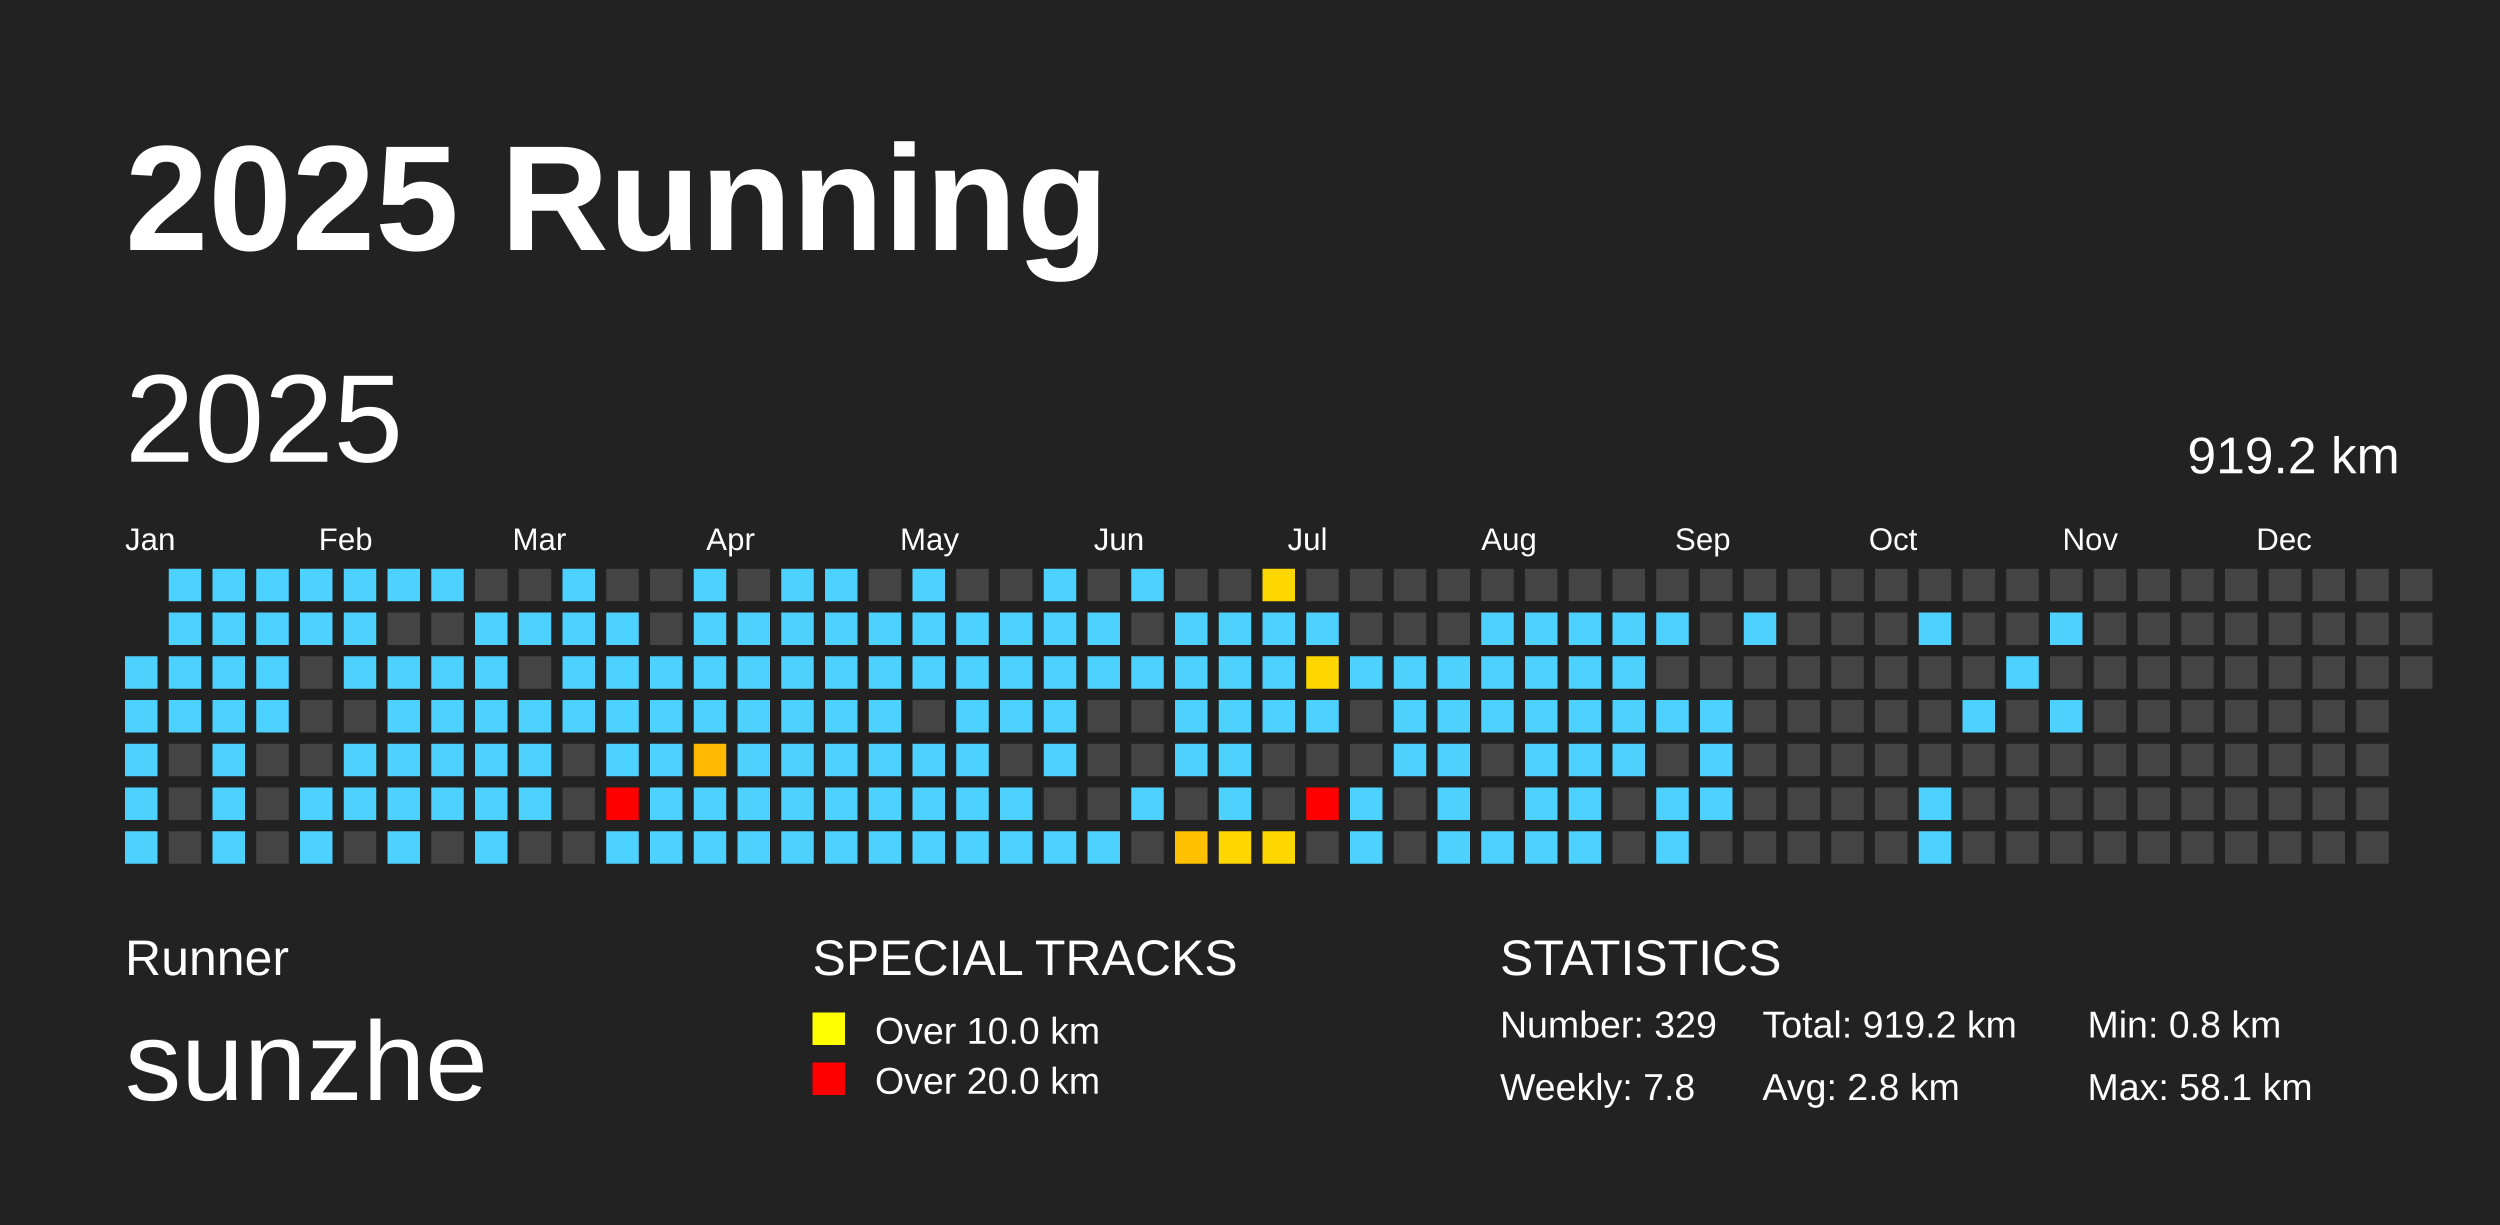
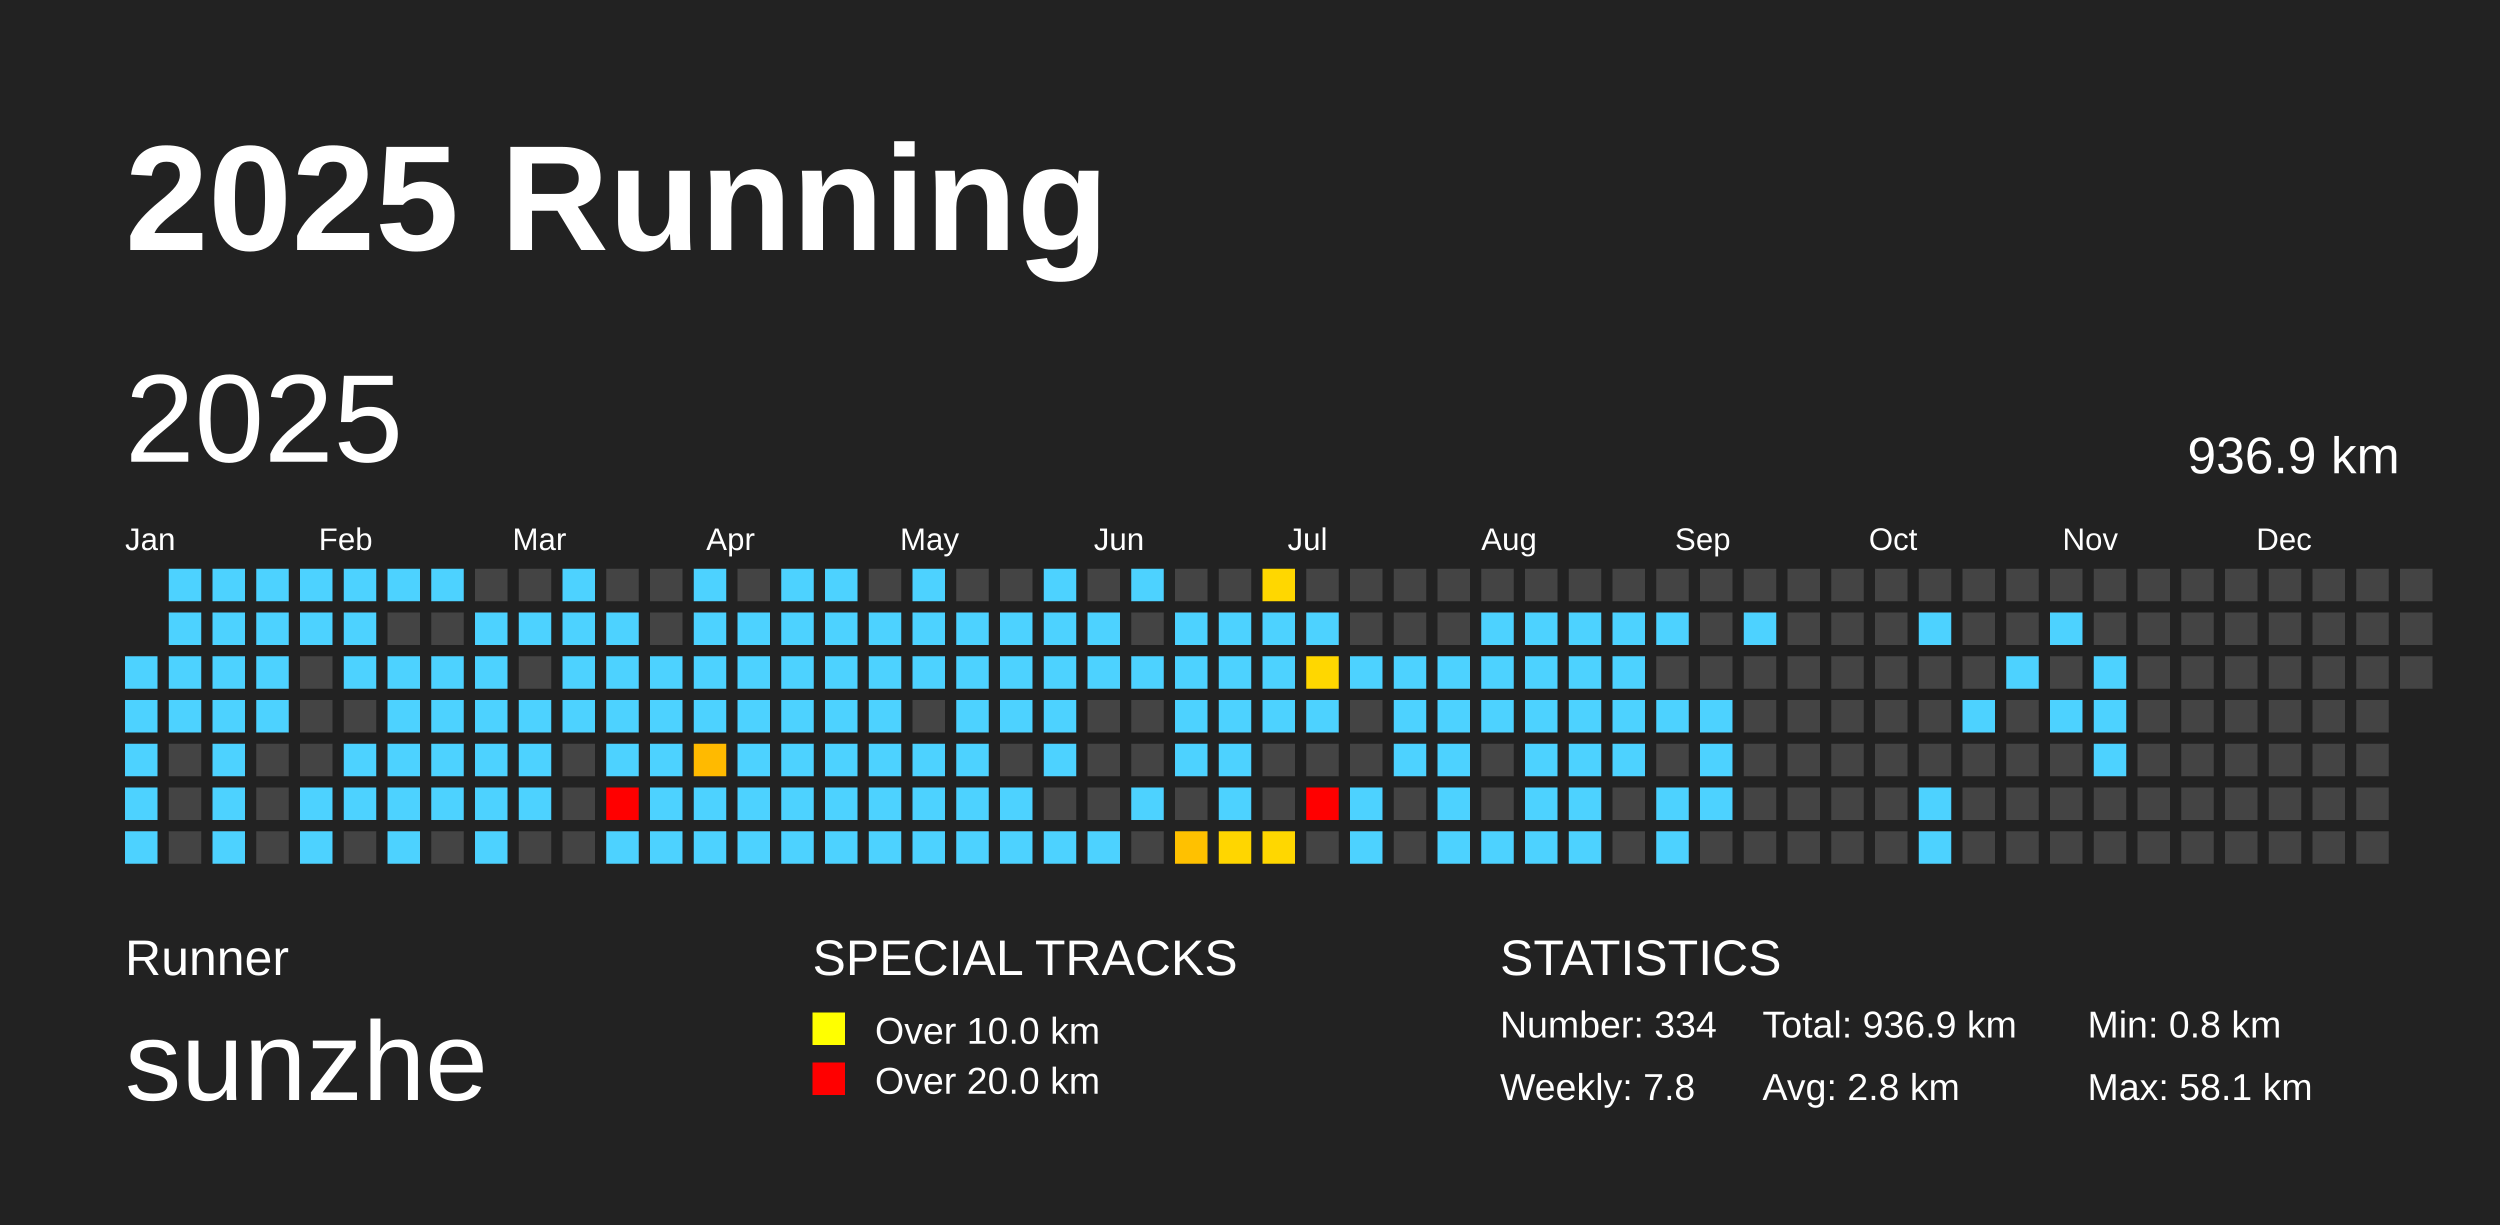
<svg xmlns="http://www.w3.org/2000/svg" baseProfile="full" height="98mm" version="1.1" viewBox="0,0,200,98" width="200mm">
  <defs />
  <rect fill="#222222" height="98" width="200" x="0" y="0" />
  <text fill="#FFFFFF" style="font-size:12px; font-family:Arial; font-weight:bold;" x="10" y="20">2025 Running</text>
  <text fill="#FFFFFF" style="font-size:4px; font-family:Arial" x="10" y="78">Runner</text>
  <text fill="#FFFFFF" style="font-size:9px; font-family:Arial" x="10" y="88">sunzhe</text>
  <text fill="#FFFFFF" style="font-size:4px; font-family:Arial" x="65" y="78">SPECIAL TRACKS</text>
  <rect fill="yellow" height="2.6" width="2.6" x="65" y="81" />
  <text fill="#FFFFFF" style="font-size:3px; font-family:Arial" x="70" y="83.5">Over 10.0 km</text>
  <rect fill="red" height="2.6" width="2.6" x="65" y="85" />
  <text fill="#FFFFFF" style="font-size:3px; font-family:Arial" x="70" y="87.5">Over 20.0 km</text>
  <text fill="#FFFFFF" style="font-size:4px; font-family:Arial" x="120" y="78">STATISTICS</text>
-   <text fill="#FFFFFF" style="font-size:3px; font-family:Arial" x="120" y="83">Number: 329</text>
+   <text fill="#FFFFFF" style="font-size:3px; font-family:Arial" x="120" y="83">Number: 334</text>
  <text fill="#FFFFFF" style="font-size:3px; font-family:Arial" x="120" y="88">Weekly: 7.8</text>
-   <text fill="#FFFFFF" style="font-size:3px; font-family:Arial" x="141" y="83">Total: 919.2 km</text>
+   <text fill="#FFFFFF" style="font-size:3px; font-family:Arial" x="141" y="83">Total: 936.9 km</text>
  <text fill="#FFFFFF" style="font-size:3px; font-family:Arial" x="141" y="88">Avg: 2.8 km</text>
  <text fill="#FFFFFF" style="font-size:3px; font-family:Arial" x="167" y="83">Min: 0.8 km</text>
  <text fill="#FFFFFF" style="font-size:3px; font-family:Arial" x="167" y="88">Max: 58.1 km</text>
  <text dominant-baseline="hanging" fill="#FFFFFF" style="font-size:10.0px; font-family:Arial;" x="10" y="30">2025</text>
-   <text dominant-baseline="hanging" fill="#FFFFFF" style="font-size:4.125px; font-family:Arial;" x="175" y="35">919.2 km</text>
+   <text dominant-baseline="hanging" fill="#FFFFFF" style="font-size:4.125px; font-family:Arial;" x="175" y="35">936.9 km</text>
  <text fill="#FFFFFF" style="font-size:2.5px; font-family:Arial" x="10.0" y="44">Jan</text>
  <text fill="#FFFFFF" style="font-size:2.5px; font-family:Arial" x="25.5" y="44">Feb</text>
  <text fill="#FFFFFF" style="font-size:2.5px; font-family:Arial" x="41.0" y="44">Mar</text>
  <text fill="#FFFFFF" style="font-size:2.5px; font-family:Arial" x="56.5" y="44">Apr</text>
  <text fill="#FFFFFF" style="font-size:2.5px; font-family:Arial" x="72.0" y="44">May</text>
  <text fill="#FFFFFF" style="font-size:2.5px; font-family:Arial" x="87.5" y="44">Jun</text>
  <text fill="#FFFFFF" style="font-size:2.5px; font-family:Arial" x="103.0" y="44">Jul</text>
  <text fill="#FFFFFF" style="font-size:2.5px; font-family:Arial" x="118.5" y="44">Aug</text>
  <text fill="#FFFFFF" style="font-size:2.5px; font-family:Arial" x="134.0" y="44">Sep</text>
  <text fill="#FFFFFF" style="font-size:2.5px; font-family:Arial" x="149.5" y="44">Oct</text>
  <text fill="#FFFFFF" style="font-size:2.5px; font-family:Arial" x="165.0" y="44">Nov</text>
  <text fill="#FFFFFF" style="font-size:2.5px; font-family:Arial" x="180.5" y="44">Dec</text>
  <rect fill="#4dd2ff" height="2.6" width="2.6" x="10.0" y="52.5" />
  <rect fill="#4dd2ff" height="2.6" width="2.6" x="10.0" y="56.0" />
  <rect fill="#4dd2ff" height="2.6" width="2.6" x="10.0" y="59.5" />
  <rect fill="#4dd2ff" height="2.6" width="2.6" x="10.0" y="63.0" />
  <rect fill="#4dd2ff" height="2.6" width="2.6" x="10.0" y="66.5" />
  <rect fill="#4dd2ff" height="2.6" width="2.6" x="13.5" y="45.5" />
  <rect fill="#4dd2ff" height="2.6" width="2.6" x="13.5" y="49.0" />
  <rect fill="#4dd2ff" height="2.6" width="2.6" x="13.5" y="52.5" />
  <rect fill="#4dd2ff" height="2.6" width="2.6" x="13.5" y="56.0" />
  <rect fill="#444444" height="2.6" width="2.6" x="13.5" y="59.5" />
  <rect fill="#444444" height="2.6" width="2.6" x="13.5" y="63.0" />
  <rect fill="#444444" height="2.6" width="2.6" x="13.5" y="66.5" />
  <rect fill="#4dd2ff" height="2.6" width="2.6" x="17.0" y="45.5" />
  <rect fill="#4dd2ff" height="2.6" width="2.6" x="17.0" y="49.0" />
  <rect fill="#4dd2ff" height="2.6" width="2.6" x="17.0" y="52.5" />
  <rect fill="#4dd2ff" height="2.6" width="2.6" x="17.0" y="56.0" />
  <rect fill="#4dd2ff" height="2.6" width="2.6" x="17.0" y="59.5" />
  <rect fill="#4dd2ff" height="2.6" width="2.6" x="17.0" y="63.0" />
  <rect fill="#4dd2ff" height="2.6" width="2.6" x="17.0" y="66.5" />
  <rect fill="#4dd2ff" height="2.6" width="2.6" x="20.5" y="45.5" />
  <rect fill="#4dd2ff" height="2.6" width="2.6" x="20.5" y="49.0" />
  <rect fill="#4dd2ff" height="2.6" width="2.6" x="20.5" y="52.5" />
  <rect fill="#4dd2ff" height="2.6" width="2.6" x="20.5" y="56.0" />
  <rect fill="#444444" height="2.6" width="2.6" x="20.5" y="59.5" />
  <rect fill="#444444" height="2.6" width="2.6" x="20.5" y="63.0" />
  <rect fill="#444444" height="2.6" width="2.6" x="20.5" y="66.5" />
  <rect fill="#4dd2ff" height="2.6" width="2.6" x="24.0" y="45.5" />
  <rect fill="#4dd2ff" height="2.6" width="2.6" x="24.0" y="49.0" />
  <rect fill="#444444" height="2.6" width="2.6" x="24.0" y="52.5" />
  <rect fill="#444444" height="2.6" width="2.6" x="24.0" y="56.0" />
  <rect fill="#444444" height="2.6" width="2.6" x="24.0" y="59.5" />
  <rect fill="#4dd2ff" height="2.6" width="2.6" x="24.0" y="63.0" />
  <rect fill="#4dd2ff" height="2.6" width="2.6" x="24.0" y="66.5" />
  <rect fill="#4dd2ff" height="2.6" width="2.6" x="27.5" y="45.5" />
  <rect fill="#4dd2ff" height="2.6" width="2.6" x="27.5" y="49.0" />
  <rect fill="#4dd2ff" height="2.6" width="2.6" x="27.5" y="52.5" />
  <rect fill="#444444" height="2.6" width="2.6" x="27.5" y="56.0" />
  <rect fill="#4dd2ff" height="2.6" width="2.6" x="27.5" y="59.5" />
  <rect fill="#4dd2ff" height="2.6" width="2.6" x="27.5" y="63.0" />
  <rect fill="#444444" height="2.6" width="2.6" x="27.5" y="66.5" />
  <rect fill="#4dd2ff" height="2.6" width="2.6" x="31.0" y="45.5" />
  <rect fill="#444444" height="2.6" width="2.6" x="31.0" y="49.0" />
  <rect fill="#4dd2ff" height="2.6" width="2.6" x="31.0" y="52.5" />
  <rect fill="#4dd2ff" height="2.6" width="2.6" x="31.0" y="56.0" />
  <rect fill="#4dd2ff" height="2.6" width="2.6" x="31.0" y="59.5" />
  <rect fill="#4dd2ff" height="2.6" width="2.6" x="31.0" y="63.0" />
  <rect fill="#4dd2ff" height="2.6" width="2.6" x="31.0" y="66.5" />
  <rect fill="#4dd2ff" height="2.6" width="2.6" x="34.5" y="45.5" />
  <rect fill="#444444" height="2.6" width="2.6" x="34.5" y="49.0" />
  <rect fill="#4dd2ff" height="2.6" width="2.6" x="34.5" y="52.5" />
  <rect fill="#4dd2ff" height="2.6" width="2.6" x="34.5" y="56.0" />
  <rect fill="#4dd2ff" height="2.6" width="2.6" x="34.5" y="59.5" />
  <rect fill="#4dd2ff" height="2.6" width="2.6" x="34.5" y="63.0" />
  <rect fill="#444444" height="2.6" width="2.6" x="34.5" y="66.5" />
  <rect fill="#444444" height="2.6" width="2.6" x="38.0" y="45.5" />
  <rect fill="#4dd2ff" height="2.6" width="2.6" x="38.0" y="49.0" />
  <rect fill="#4dd2ff" height="2.6" width="2.6" x="38.0" y="52.5" />
  <rect fill="#4dd2ff" height="2.6" width="2.6" x="38.0" y="56.0" />
  <rect fill="#4dd2ff" height="2.6" width="2.6" x="38.0" y="59.5" />
  <rect fill="#4dd2ff" height="2.6" width="2.6" x="38.0" y="63.0" />
  <rect fill="#4dd2ff" height="2.6" width="2.6" x="38.0" y="66.5" />
  <rect fill="#444444" height="2.6" width="2.6" x="41.5" y="45.5" />
  <rect fill="#4dd2ff" height="2.6" width="2.6" x="41.5" y="49.0" />
  <rect fill="#444444" height="2.6" width="2.6" x="41.5" y="52.5" />
  <rect fill="#4dd2ff" height="2.6" width="2.6" x="41.5" y="56.0" />
  <rect fill="#4dd2ff" height="2.6" width="2.6" x="41.5" y="59.5" />
  <rect fill="#4dd2ff" height="2.6" width="2.6" x="41.5" y="63.0" />
  <rect fill="#444444" height="2.6" width="2.6" x="41.5" y="66.5" />
  <rect fill="#4dd2ff" height="2.6" width="2.6" x="45.0" y="45.5" />
  <rect fill="#4dd2ff" height="2.6" width="2.6" x="45.0" y="49.0" />
  <rect fill="#4dd2ff" height="2.6" width="2.6" x="45.0" y="52.5" />
  <rect fill="#4dd2ff" height="2.6" width="2.6" x="45.0" y="56.0" />
  <rect fill="#444444" height="2.6" width="2.6" x="45.0" y="59.5" />
  <rect fill="#444444" height="2.6" width="2.6" x="45.0" y="63.0" />
  <rect fill="#444444" height="2.6" width="2.6" x="45.0" y="66.5" />
  <rect fill="#444444" height="2.6" width="2.6" x="48.5" y="45.5" />
  <rect fill="#4dd2ff" height="2.6" width="2.6" x="48.5" y="49.0" />
  <rect fill="#4dd2ff" height="2.6" width="2.6" x="48.5" y="52.5" />
  <rect fill="#4dd2ff" height="2.6" width="2.6" x="48.5" y="56.0" />
  <rect fill="#4dd2ff" height="2.6" width="2.6" x="48.5" y="59.5" />
  <rect fill="red" height="2.6" width="2.6" x="48.5" y="63.0" />
  <rect fill="#4dd2ff" height="2.6" width="2.6" x="48.5" y="66.5" />
  <rect fill="#444444" height="2.6" width="2.6" x="52.0" y="45.5" />
  <rect fill="#444444" height="2.6" width="2.6" x="52.0" y="49.0" />
  <rect fill="#4dd2ff" height="2.6" width="2.6" x="52.0" y="52.5" />
  <rect fill="#4dd2ff" height="2.6" width="2.6" x="52.0" y="56.0" />
  <rect fill="#4dd2ff" height="2.6" width="2.6" x="52.0" y="59.5" />
  <rect fill="#4dd2ff" height="2.6" width="2.6" x="52.0" y="63.0" />
  <rect fill="#4dd2ff" height="2.6" width="2.6" x="52.0" y="66.5" />
  <rect fill="#4dd2ff" height="2.6" width="2.6" x="55.5" y="45.5" />
  <rect fill="#4dd2ff" height="2.6" width="2.6" x="55.5" y="49.0" />
  <rect fill="#4dd2ff" height="2.6" width="2.6" x="55.5" y="52.5" />
  <rect fill="#4dd2ff" height="2.6" width="2.6" x="55.5" y="56.0" />
  <rect fill="#ffba00" height="2.6" width="2.6" x="55.5" y="59.5" />
  <rect fill="#4dd2ff" height="2.6" width="2.6" x="55.5" y="63.0" />
  <rect fill="#4dd2ff" height="2.6" width="2.6" x="55.5" y="66.5" />
  <rect fill="#444444" height="2.6" width="2.6" x="59.0" y="45.5" />
  <rect fill="#4dd2ff" height="2.6" width="2.6" x="59.0" y="49.0" />
  <rect fill="#4dd2ff" height="2.6" width="2.6" x="59.0" y="52.5" />
  <rect fill="#4dd2ff" height="2.6" width="2.6" x="59.0" y="56.0" />
  <rect fill="#4dd2ff" height="2.6" width="2.6" x="59.0" y="59.5" />
  <rect fill="#4dd2ff" height="2.6" width="2.6" x="59.0" y="63.0" />
  <rect fill="#4dd2ff" height="2.6" width="2.6" x="59.0" y="66.5" />
  <rect fill="#4dd2ff" height="2.6" width="2.6" x="62.5" y="45.5" />
  <rect fill="#4dd2ff" height="2.6" width="2.6" x="62.5" y="49.0" />
  <rect fill="#4dd2ff" height="2.6" width="2.6" x="62.5" y="52.5" />
  <rect fill="#4dd2ff" height="2.6" width="2.6" x="62.5" y="56.0" />
  <rect fill="#4dd2ff" height="2.6" width="2.6" x="62.5" y="59.5" />
  <rect fill="#4dd2ff" height="2.6" width="2.6" x="62.5" y="63.0" />
  <rect fill="#4dd2ff" height="2.6" width="2.6" x="62.5" y="66.5" />
  <rect fill="#4dd2ff" height="2.6" width="2.6" x="66.0" y="45.5" />
  <rect fill="#4dd2ff" height="2.6" width="2.6" x="66.0" y="49.0" />
  <rect fill="#4dd2ff" height="2.6" width="2.6" x="66.0" y="52.5" />
  <rect fill="#4dd2ff" height="2.6" width="2.6" x="66.0" y="56.0" />
  <rect fill="#4dd2ff" height="2.6" width="2.6" x="66.0" y="59.5" />
  <rect fill="#4dd2ff" height="2.6" width="2.6" x="66.0" y="63.0" />
  <rect fill="#4dd2ff" height="2.6" width="2.6" x="66.0" y="66.5" />
  <rect fill="#444444" height="2.6" width="2.6" x="69.5" y="45.5" />
  <rect fill="#4dd2ff" height="2.6" width="2.6" x="69.5" y="49.0" />
  <rect fill="#4dd2ff" height="2.6" width="2.6" x="69.5" y="52.5" />
  <rect fill="#4dd2ff" height="2.6" width="2.6" x="69.5" y="56.0" />
  <rect fill="#4dd2ff" height="2.6" width="2.6" x="69.5" y="59.5" />
  <rect fill="#4dd2ff" height="2.6" width="2.6" x="69.5" y="63.0" />
  <rect fill="#4dd2ff" height="2.6" width="2.6" x="69.5" y="66.5" />
  <rect fill="#4dd2ff" height="2.6" width="2.6" x="73.0" y="45.5" />
  <rect fill="#4dd2ff" height="2.6" width="2.6" x="73.0" y="49.0" />
  <rect fill="#4dd2ff" height="2.6" width="2.6" x="73.0" y="52.5" />
  <rect fill="#444444" height="2.6" width="2.6" x="73.0" y="56.0" />
  <rect fill="#4dd2ff" height="2.6" width="2.6" x="73.0" y="59.5" />
  <rect fill="#4dd2ff" height="2.6" width="2.6" x="73.0" y="63.0" />
  <rect fill="#4dd2ff" height="2.6" width="2.6" x="73.0" y="66.5" />
  <rect fill="#444444" height="2.6" width="2.6" x="76.5" y="45.5" />
  <rect fill="#4dd2ff" height="2.6" width="2.6" x="76.5" y="49.0" />
  <rect fill="#4dd2ff" height="2.6" width="2.6" x="76.5" y="52.5" />
  <rect fill="#4dd2ff" height="2.6" width="2.6" x="76.5" y="56.0" />
  <rect fill="#4dd2ff" height="2.6" width="2.6" x="76.5" y="59.5" />
  <rect fill="#4dd2ff" height="2.6" width="2.6" x="76.5" y="63.0" />
  <rect fill="#4dd2ff" height="2.6" width="2.6" x="76.5" y="66.5" />
  <rect fill="#444444" height="2.6" width="2.6" x="80.0" y="45.5" />
  <rect fill="#4dd2ff" height="2.6" width="2.6" x="80.0" y="49.0" />
  <rect fill="#4dd2ff" height="2.6" width="2.6" x="80.0" y="52.5" />
  <rect fill="#4dd2ff" height="2.6" width="2.6" x="80.0" y="56.0" />
  <rect fill="#444444" height="2.6" width="2.6" x="80.0" y="59.5" />
  <rect fill="#4dd2ff" height="2.6" width="2.6" x="80.0" y="63.0" />
  <rect fill="#4dd2ff" height="2.6" width="2.6" x="80.0" y="66.5" />
  <rect fill="#4dd2ff" height="2.6" width="2.6" x="83.5" y="45.5" />
  <rect fill="#4dd2ff" height="2.6" width="2.6" x="83.5" y="49.0" />
  <rect fill="#4dd2ff" height="2.6" width="2.6" x="83.5" y="52.5" />
  <rect fill="#4dd2ff" height="2.6" width="2.6" x="83.5" y="56.0" />
  <rect fill="#4dd2ff" height="2.6" width="2.6" x="83.5" y="59.5" />
  <rect fill="#444444" height="2.6" width="2.6" x="83.5" y="63.0" />
  <rect fill="#4dd2ff" height="2.6" width="2.6" x="83.5" y="66.5" />
  <rect fill="#444444" height="2.6" width="2.6" x="87.0" y="45.5" />
  <rect fill="#4dd2ff" height="2.6" width="2.6" x="87.0" y="49.0" />
  <rect fill="#4dd2ff" height="2.6" width="2.6" x="87.0" y="52.5" />
  <rect fill="#444444" height="2.6" width="2.6" x="87.0" y="56.0" />
  <rect fill="#444444" height="2.6" width="2.6" x="87.0" y="59.5" />
  <rect fill="#444444" height="2.6" width="2.6" x="87.0" y="63.0" />
  <rect fill="#4dd2ff" height="2.6" width="2.6" x="87.0" y="66.5" />
  <rect fill="#4dd2ff" height="2.6" width="2.6" x="90.5" y="45.5" />
  <rect fill="#444444" height="2.6" width="2.6" x="90.5" y="49.0" />
  <rect fill="#4dd2ff" height="2.6" width="2.6" x="90.5" y="52.5" />
  <rect fill="#444444" height="2.6" width="2.6" x="90.5" y="56.0" />
  <rect fill="#444444" height="2.6" width="2.6" x="90.5" y="59.5" />
  <rect fill="#4dd2ff" height="2.6" width="2.6" x="90.5" y="63.0" />
  <rect fill="#444444" height="2.6" width="2.6" x="90.5" y="66.5" />
  <rect fill="#444444" height="2.6" width="2.6" x="94.0" y="45.5" />
  <rect fill="#4dd2ff" height="2.6" width="2.6" x="94.0" y="49.0" />
  <rect fill="#4dd2ff" height="2.6" width="2.6" x="94.0" y="52.5" />
  <rect fill="#4dd2ff" height="2.6" width="2.6" x="94.0" y="56.0" />
  <rect fill="#4dd2ff" height="2.6" width="2.6" x="94.0" y="59.5" />
  <rect fill="#444444" height="2.6" width="2.6" x="94.0" y="63.0" />
  <rect fill="#ffc100" height="2.6" width="2.6" x="94.0" y="66.5" />
  <rect fill="#444444" height="2.6" width="2.6" x="97.5" y="45.5" />
  <rect fill="#4dd2ff" height="2.6" width="2.6" x="97.5" y="49.0" />
  <rect fill="#4dd2ff" height="2.6" width="2.6" x="97.5" y="52.5" />
  <rect fill="#4dd2ff" height="2.6" width="2.6" x="97.5" y="56.0" />
  <rect fill="#4dd2ff" height="2.6" width="2.6" x="97.5" y="59.5" />
  <rect fill="#4dd2ff" height="2.6" width="2.6" x="97.5" y="63.0" />
  <rect fill="#ffd600" height="2.6" width="2.6" x="97.5" y="66.5" />
  <rect fill="#ffd700" height="2.6" width="2.6" x="101.0" y="45.5" />
  <rect fill="#4dd2ff" height="2.6" width="2.6" x="101.0" y="49.0" />
  <rect fill="#4dd2ff" height="2.6" width="2.6" x="101.0" y="52.5" />
  <rect fill="#4dd2ff" height="2.6" width="2.6" x="101.0" y="56.0" />
  <rect fill="#444444" height="2.6" width="2.6" x="101.0" y="59.5" />
  <rect fill="#444444" height="2.6" width="2.6" x="101.0" y="63.0" />
  <rect fill="#ffd700" height="2.6" width="2.6" x="101.0" y="66.5" />
  <rect fill="#444444" height="2.6" width="2.6" x="104.5" y="45.5" />
  <rect fill="#4dd2ff" height="2.6" width="2.6" x="104.5" y="49.0" />
  <rect fill="#ffd700" height="2.6" width="2.6" x="104.5" y="52.5" />
  <rect fill="#4dd2ff" height="2.6" width="2.6" x="104.5" y="56.0" />
  <rect fill="#444444" height="2.6" width="2.6" x="104.5" y="59.5" />
  <rect fill="red" height="2.6" width="2.6" x="104.5" y="63.0" />
  <rect fill="#444444" height="2.6" width="2.6" x="104.5" y="66.5" />
  <rect fill="#444444" height="2.6" width="2.6" x="108.0" y="45.5" />
  <rect fill="#444444" height="2.6" width="2.6" x="108.0" y="49.0" />
  <rect fill="#4dd2ff" height="2.6" width="2.6" x="108.0" y="52.5" />
  <rect fill="#444444" height="2.6" width="2.6" x="108.0" y="56.0" />
  <rect fill="#444444" height="2.6" width="2.6" x="108.0" y="59.5" />
  <rect fill="#4dd2ff" height="2.6" width="2.6" x="108.0" y="63.0" />
  <rect fill="#4dd2ff" height="2.6" width="2.6" x="108.0" y="66.5" />
  <rect fill="#444444" height="2.6" width="2.6" x="111.5" y="45.5" />
  <rect fill="#444444" height="2.6" width="2.6" x="111.5" y="49.0" />
  <rect fill="#4dd2ff" height="2.6" width="2.6" x="111.5" y="52.5" />
  <rect fill="#4dd2ff" height="2.6" width="2.6" x="111.5" y="56.0" />
  <rect fill="#4dd2ff" height="2.6" width="2.6" x="111.5" y="59.5" />
  <rect fill="#444444" height="2.6" width="2.6" x="111.5" y="63.0" />
  <rect fill="#444444" height="2.6" width="2.6" x="111.5" y="66.5" />
  <rect fill="#444444" height="2.6" width="2.6" x="115.0" y="45.5" />
  <rect fill="#444444" height="2.6" width="2.6" x="115.0" y="49.0" />
  <rect fill="#4dd2ff" height="2.6" width="2.6" x="115.0" y="52.5" />
  <rect fill="#4dd2ff" height="2.6" width="2.6" x="115.0" y="56.0" />
  <rect fill="#4dd2ff" height="2.6" width="2.6" x="115.0" y="59.5" />
  <rect fill="#4dd2ff" height="2.6" width="2.6" x="115.0" y="63.0" />
  <rect fill="#4dd2ff" height="2.6" width="2.6" x="115.0" y="66.5" />
  <rect fill="#444444" height="2.6" width="2.6" x="118.5" y="45.5" />
  <rect fill="#4dd2ff" height="2.6" width="2.6" x="118.5" y="49.0" />
  <rect fill="#4dd2ff" height="2.6" width="2.6" x="118.5" y="52.5" />
  <rect fill="#4dd2ff" height="2.6" width="2.6" x="118.5" y="56.0" />
  <rect fill="#444444" height="2.6" width="2.6" x="118.5" y="59.5" />
  <rect fill="#444444" height="2.6" width="2.6" x="118.5" y="63.0" />
  <rect fill="#4dd2ff" height="2.6" width="2.6" x="118.5" y="66.5" />
  <rect fill="#444444" height="2.6" width="2.6" x="122.0" y="45.5" />
  <rect fill="#4dd2ff" height="2.6" width="2.6" x="122.0" y="49.0" />
  <rect fill="#4dd2ff" height="2.6" width="2.6" x="122.0" y="52.5" />
  <rect fill="#4dd2ff" height="2.6" width="2.6" x="122.0" y="56.0" />
  <rect fill="#4dd2ff" height="2.6" width="2.6" x="122.0" y="59.5" />
  <rect fill="#4dd2ff" height="2.6" width="2.6" x="122.0" y="63.0" />
  <rect fill="#4dd2ff" height="2.6" width="2.6" x="122.0" y="66.5" />
  <rect fill="#444444" height="2.6" width="2.6" x="125.5" y="45.5" />
  <rect fill="#4dd2ff" height="2.6" width="2.6" x="125.5" y="49.0" />
  <rect fill="#4dd2ff" height="2.6" width="2.6" x="125.5" y="52.5" />
  <rect fill="#4dd2ff" height="2.6" width="2.6" x="125.5" y="56.0" />
  <rect fill="#4dd2ff" height="2.6" width="2.6" x="125.5" y="59.5" />
  <rect fill="#4dd2ff" height="2.6" width="2.6" x="125.5" y="63.0" />
  <rect fill="#4dd2ff" height="2.6" width="2.6" x="125.5" y="66.5" />
  <rect fill="#444444" height="2.6" width="2.6" x="129.0" y="45.5" />
  <rect fill="#4dd2ff" height="2.6" width="2.6" x="129.0" y="49.0" />
  <rect fill="#4dd2ff" height="2.6" width="2.6" x="129.0" y="52.5" />
  <rect fill="#4dd2ff" height="2.6" width="2.6" x="129.0" y="56.0" />
  <rect fill="#4dd2ff" height="2.6" width="2.6" x="129.0" y="59.5" />
  <rect fill="#444444" height="2.6" width="2.6" x="129.0" y="63.0" />
  <rect fill="#444444" height="2.6" width="2.6" x="129.0" y="66.5" />
  <rect fill="#444444" height="2.6" width="2.6" x="132.5" y="45.5" />
  <rect fill="#4dd2ff" height="2.6" width="2.6" x="132.5" y="49.0" />
  <rect fill="#444444" height="2.6" width="2.6" x="132.5" y="52.5" />
  <rect fill="#4dd2ff" height="2.6" width="2.6" x="132.5" y="56.0" />
  <rect fill="#444444" height="2.6" width="2.6" x="132.5" y="59.5" />
  <rect fill="#4dd2ff" height="2.6" width="2.6" x="132.5" y="63.0" />
  <rect fill="#4dd2ff" height="2.6" width="2.6" x="132.5" y="66.5" />
  <rect fill="#444444" height="2.6" width="2.6" x="136.0" y="45.5" />
  <rect fill="#444444" height="2.6" width="2.6" x="136.0" y="49.0" />
  <rect fill="#444444" height="2.6" width="2.6" x="136.0" y="52.5" />
  <rect fill="#4dd2ff" height="2.6" width="2.6" x="136.0" y="56.0" />
  <rect fill="#4dd2ff" height="2.6" width="2.6" x="136.0" y="59.5" />
  <rect fill="#4dd2ff" height="2.6" width="2.6" x="136.0" y="63.0" />
  <rect fill="#444444" height="2.6" width="2.6" x="136.0" y="66.5" />
  <rect fill="#444444" height="2.6" width="2.6" x="139.5" y="45.5" />
  <rect fill="#4dd2ff" height="2.6" width="2.6" x="139.5" y="49.0" />
  <rect fill="#444444" height="2.6" width="2.6" x="139.5" y="52.5" />
  <rect fill="#444444" height="2.6" width="2.6" x="139.5" y="56.0" />
  <rect fill="#444444" height="2.6" width="2.6" x="139.5" y="59.5" />
  <rect fill="#444444" height="2.6" width="2.6" x="139.5" y="63.0" />
  <rect fill="#444444" height="2.6" width="2.6" x="139.5" y="66.5" />
  <rect fill="#444444" height="2.6" width="2.6" x="143.0" y="45.5" />
  <rect fill="#444444" height="2.6" width="2.6" x="143.0" y="49.0" />
  <rect fill="#444444" height="2.6" width="2.6" x="143.0" y="52.5" />
  <rect fill="#444444" height="2.6" width="2.6" x="143.0" y="56.0" />
  <rect fill="#444444" height="2.6" width="2.6" x="143.0" y="59.5" />
  <rect fill="#444444" height="2.6" width="2.6" x="143.0" y="63.0" />
  <rect fill="#444444" height="2.6" width="2.6" x="143.0" y="66.5" />
  <rect fill="#444444" height="2.6" width="2.6" x="146.5" y="45.5" />
  <rect fill="#444444" height="2.6" width="2.6" x="146.5" y="49.0" />
  <rect fill="#444444" height="2.6" width="2.6" x="146.5" y="52.5" />
  <rect fill="#444444" height="2.6" width="2.6" x="146.5" y="56.0" />
  <rect fill="#444444" height="2.6" width="2.6" x="146.5" y="59.5" />
  <rect fill="#444444" height="2.6" width="2.6" x="146.5" y="63.0" />
  <rect fill="#444444" height="2.6" width="2.6" x="146.5" y="66.5" />
  <rect fill="#444444" height="2.6" width="2.6" x="150.0" y="45.5" />
  <rect fill="#444444" height="2.6" width="2.6" x="150.0" y="49.0" />
  <rect fill="#444444" height="2.6" width="2.6" x="150.0" y="52.5" />
  <rect fill="#444444" height="2.6" width="2.6" x="150.0" y="56.0" />
  <rect fill="#444444" height="2.6" width="2.6" x="150.0" y="59.5" />
  <rect fill="#444444" height="2.6" width="2.6" x="150.0" y="63.0" />
  <rect fill="#444444" height="2.6" width="2.6" x="150.0" y="66.5" />
  <rect fill="#444444" height="2.6" width="2.6" x="153.5" y="45.5" />
  <rect fill="#4dd2ff" height="2.6" width="2.6" x="153.5" y="49.0" />
  <rect fill="#444444" height="2.6" width="2.6" x="153.5" y="52.5" />
  <rect fill="#444444" height="2.6" width="2.6" x="153.5" y="56.0" />
  <rect fill="#444444" height="2.6" width="2.6" x="153.5" y="59.5" />
  <rect fill="#4dd2ff" height="2.6" width="2.6" x="153.5" y="63.0" />
  <rect fill="#4dd2ff" height="2.6" width="2.6" x="153.5" y="66.5" />
  <rect fill="#444444" height="2.6" width="2.6" x="157.0" y="45.5" />
  <rect fill="#444444" height="2.6" width="2.6" x="157.0" y="49.0" />
  <rect fill="#444444" height="2.6" width="2.6" x="157.0" y="52.5" />
  <rect fill="#4dd2ff" height="2.6" width="2.6" x="157.0" y="56.0" />
  <rect fill="#444444" height="2.6" width="2.6" x="157.0" y="59.5" />
  <rect fill="#444444" height="2.6" width="2.6" x="157.0" y="63.0" />
  <rect fill="#444444" height="2.6" width="2.6" x="157.0" y="66.5" />
  <rect fill="#444444" height="2.6" width="2.6" x="160.5" y="45.5" />
  <rect fill="#444444" height="2.6" width="2.6" x="160.5" y="49.0" />
  <rect fill="#4dd2ff" height="2.6" width="2.6" x="160.5" y="52.5" />
  <rect fill="#444444" height="2.6" width="2.6" x="160.5" y="56.0" />
  <rect fill="#444444" height="2.6" width="2.6" x="160.5" y="59.5" />
  <rect fill="#444444" height="2.6" width="2.6" x="160.5" y="63.0" />
  <rect fill="#444444" height="2.6" width="2.6" x="160.5" y="66.5" />
  <rect fill="#444444" height="2.6" width="2.6" x="164.0" y="45.5" />
  <rect fill="#4dd2ff" height="2.6" width="2.6" x="164.0" y="49.0" />
  <rect fill="#444444" height="2.6" width="2.6" x="164.0" y="52.5" />
  <rect fill="#4dd2ff" height="2.6" width="2.6" x="164.0" y="56.0" />
  <rect fill="#444444" height="2.6" width="2.6" x="164.0" y="59.5" />
  <rect fill="#444444" height="2.6" width="2.6" x="164.0" y="63.0" />
  <rect fill="#444444" height="2.6" width="2.6" x="164.0" y="66.5" />
  <rect fill="#444444" height="2.6" width="2.6" x="167.5" y="45.5" />
  <rect fill="#444444" height="2.6" width="2.6" x="167.5" y="49.0" />
-   <rect fill="#444444" height="2.6" width="2.6" x="167.5" y="52.5" />
-   <rect fill="#444444" height="2.6" width="2.6" x="167.5" y="56.0" />
-   <rect fill="#444444" height="2.6" width="2.6" x="167.5" y="59.5" />
+   <rect fill="#4dd2ff" height="2.6" width="2.6" x="167.5" y="52.5" />
+   <rect fill="#4dd2ff" height="2.6" width="2.6" x="167.5" y="56.0" />
+   <rect fill="#4dd2ff" height="2.6" width="2.6" x="167.5" y="59.5" />
  <rect fill="#444444" height="2.6" width="2.6" x="167.5" y="63.0" />
  <rect fill="#444444" height="2.6" width="2.6" x="167.5" y="66.5" />
  <rect fill="#444444" height="2.6" width="2.6" x="171.0" y="45.5" />
  <rect fill="#444444" height="2.6" width="2.6" x="171.0" y="49.0" />
  <rect fill="#444444" height="2.6" width="2.6" x="171.0" y="52.5" />
  <rect fill="#444444" height="2.6" width="2.6" x="171.0" y="56.0" />
  <rect fill="#444444" height="2.6" width="2.6" x="171.0" y="59.5" />
  <rect fill="#444444" height="2.6" width="2.6" x="171.0" y="63.0" />
  <rect fill="#444444" height="2.6" width="2.6" x="171.0" y="66.5" />
  <rect fill="#444444" height="2.6" width="2.6" x="174.5" y="45.5" />
  <rect fill="#444444" height="2.6" width="2.6" x="174.5" y="49.0" />
  <rect fill="#444444" height="2.6" width="2.6" x="174.5" y="52.5" />
  <rect fill="#444444" height="2.6" width="2.6" x="174.5" y="56.0" />
  <rect fill="#444444" height="2.6" width="2.6" x="174.5" y="59.5" />
  <rect fill="#444444" height="2.6" width="2.6" x="174.5" y="63.0" />
  <rect fill="#444444" height="2.6" width="2.6" x="174.5" y="66.5" />
  <rect fill="#444444" height="2.6" width="2.6" x="178.0" y="45.5" />
  <rect fill="#444444" height="2.6" width="2.6" x="178.0" y="49.0" />
  <rect fill="#444444" height="2.6" width="2.6" x="178.0" y="52.5" />
  <rect fill="#444444" height="2.6" width="2.6" x="178.0" y="56.0" />
  <rect fill="#444444" height="2.6" width="2.6" x="178.0" y="59.5" />
  <rect fill="#444444" height="2.6" width="2.6" x="178.0" y="63.0" />
  <rect fill="#444444" height="2.6" width="2.6" x="178.0" y="66.5" />
  <rect fill="#444444" height="2.6" width="2.6" x="181.5" y="45.5" />
  <rect fill="#444444" height="2.6" width="2.6" x="181.5" y="49.0" />
  <rect fill="#444444" height="2.6" width="2.6" x="181.5" y="52.5" />
  <rect fill="#444444" height="2.6" width="2.6" x="181.5" y="56.0" />
  <rect fill="#444444" height="2.6" width="2.6" x="181.5" y="59.5" />
  <rect fill="#444444" height="2.6" width="2.6" x="181.5" y="63.0" />
  <rect fill="#444444" height="2.6" width="2.6" x="181.5" y="66.5" />
  <rect fill="#444444" height="2.6" width="2.6" x="185.0" y="45.5" />
  <rect fill="#444444" height="2.6" width="2.6" x="185.0" y="49.0" />
  <rect fill="#444444" height="2.6" width="2.6" x="185.0" y="52.5" />
  <rect fill="#444444" height="2.6" width="2.6" x="185.0" y="56.0" />
  <rect fill="#444444" height="2.6" width="2.6" x="185.0" y="59.5" />
  <rect fill="#444444" height="2.6" width="2.6" x="185.0" y="63.0" />
  <rect fill="#444444" height="2.6" width="2.6" x="185.0" y="66.5" />
  <rect fill="#444444" height="2.6" width="2.6" x="188.5" y="45.5" />
  <rect fill="#444444" height="2.6" width="2.6" x="188.5" y="49.0" />
  <rect fill="#444444" height="2.6" width="2.6" x="188.5" y="52.5" />
  <rect fill="#444444" height="2.6" width="2.6" x="188.5" y="56.0" />
  <rect fill="#444444" height="2.6" width="2.6" x="188.5" y="59.5" />
  <rect fill="#444444" height="2.6" width="2.6" x="188.5" y="63.0" />
  <rect fill="#444444" height="2.6" width="2.6" x="188.5" y="66.5" />
  <rect fill="#444444" height="2.6" width="2.6" x="192.0" y="45.5" />
  <rect fill="#444444" height="2.6" width="2.6" x="192.0" y="49.0" />
  <rect fill="#444444" height="2.6" width="2.6" x="192.0" y="52.5" />
</svg>
